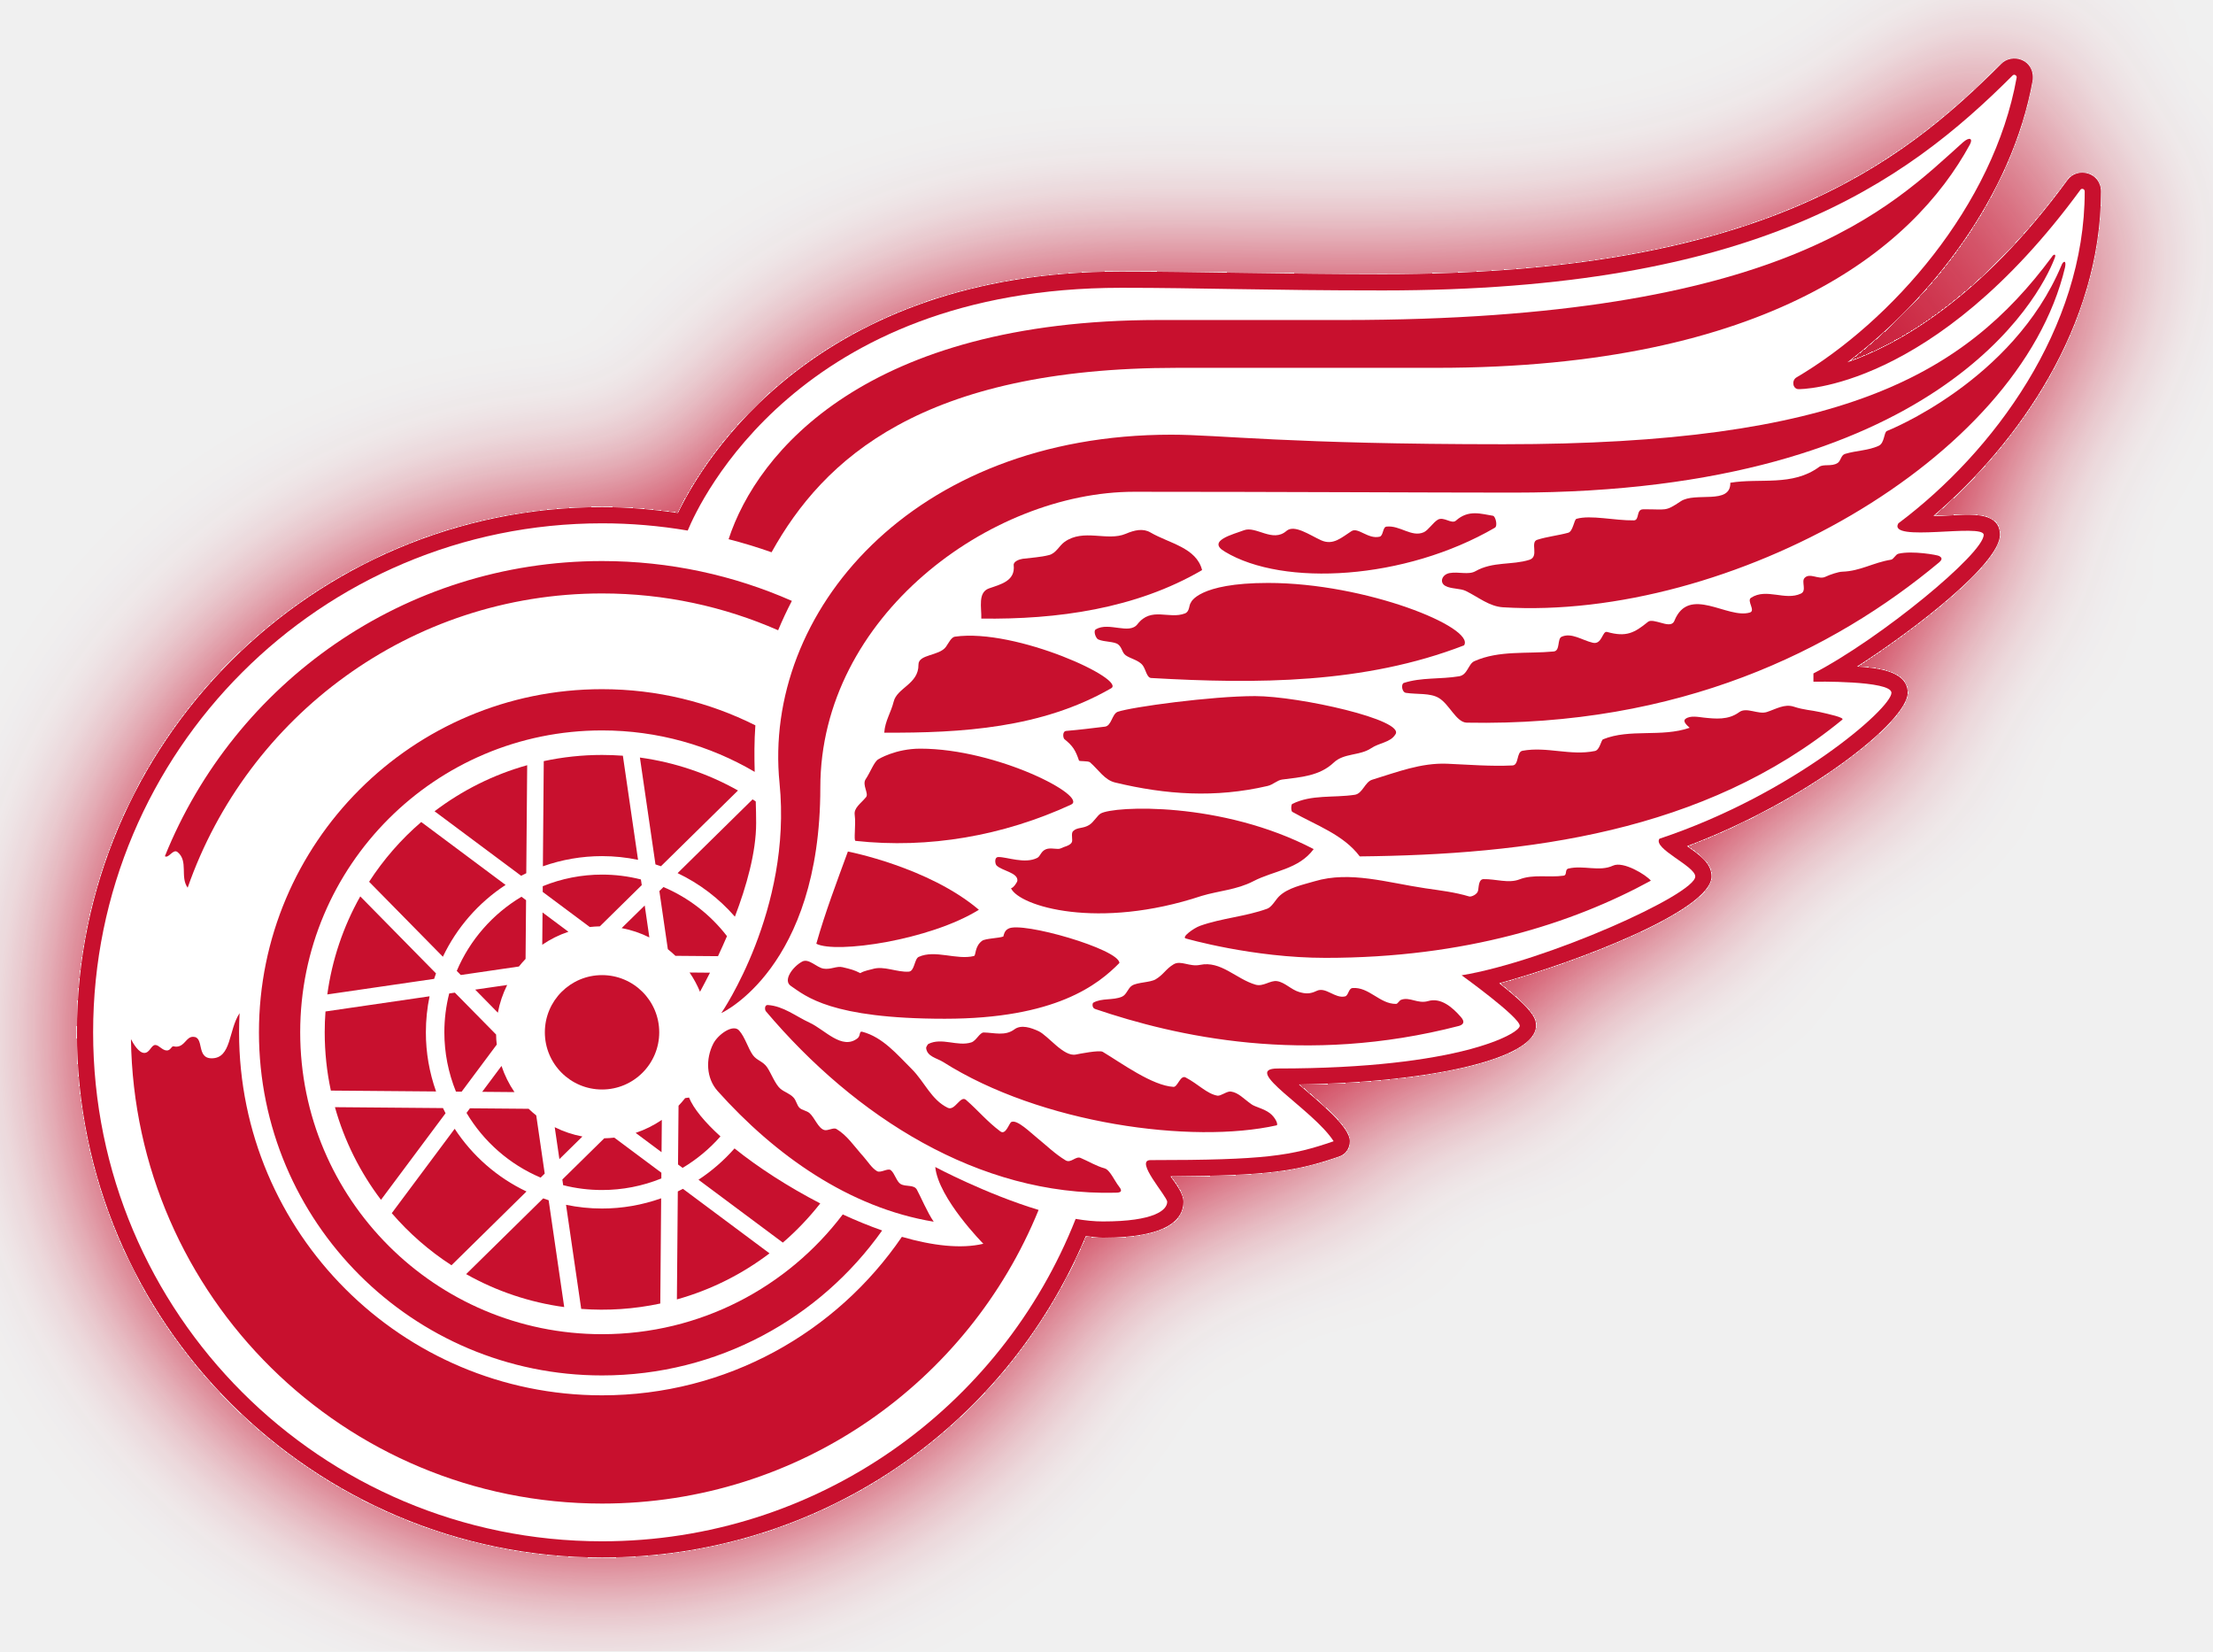
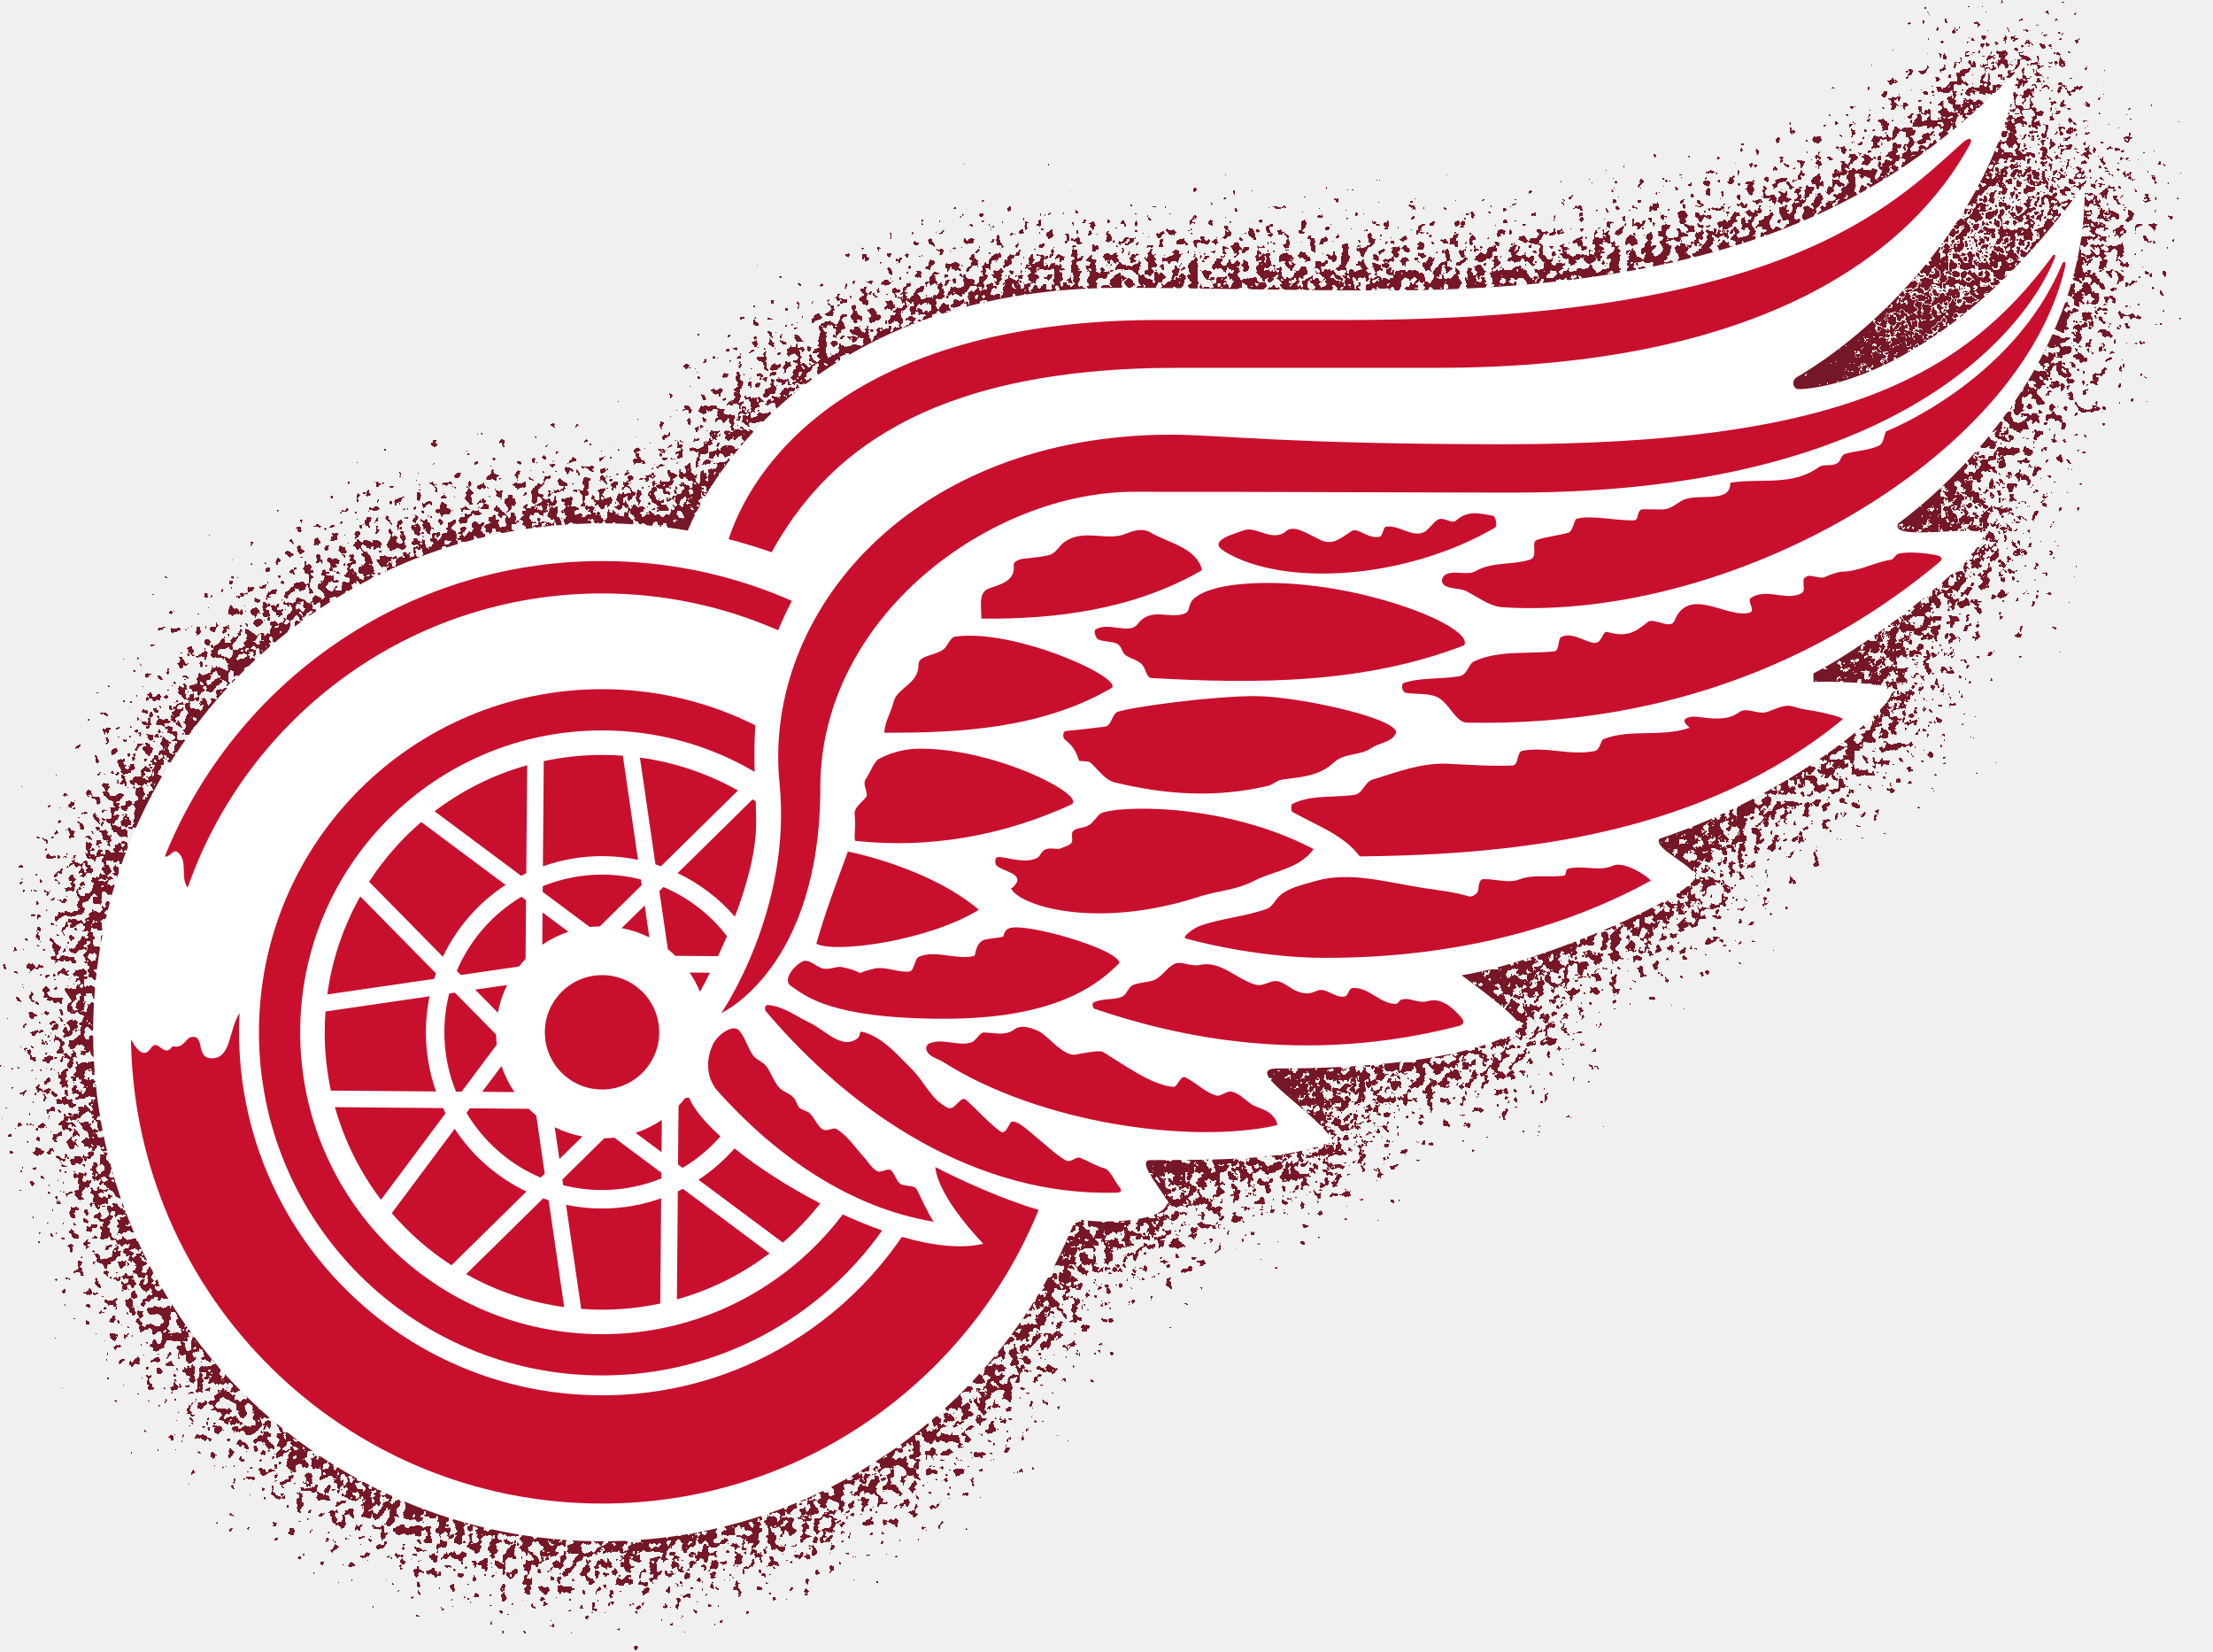
<svg xmlns="http://www.w3.org/2000/svg" width="63" height="47" viewBox="0 0 63 47" fill="none">
  <g clip-path="url(#clip0_29_2699)">
-     <g filter="url(#filter0_d_29_2699)">
-       <path d="M55.04 14.685C57.462 12.614 59.81 9.276 59.81 5.454C59.81 4.9 59.135 4.745 58.861 5.121C56.365 8.527 54.011 9.821 52.589 10.314C54.954 8.524 57.273 5.601 57.866 2.286C57.931 1.681 57.273 1.505 56.969 1.821C54.074 4.716 50.088 7.805 39.377 7.805C36.788 7.805 33.83 7.73 31.916 7.73C23.22 7.73 20.021 13.109 19.3 14.602C18.584 14.499 17.86 14.435 17.139 14.435C8.896 14.435 2.19 21.141 2.19 29.384C2.19 37.627 8.896 44.333 17.139 44.333C23.205 44.333 28.568 40.751 30.911 35.184C31.076 35.201 31.251 35.23 31.399 35.23C33.293 35.23 33.69 34.675 33.69 34.209C33.69 33.959 33.443 33.657 33.32 33.482C36.099 33.467 36.914 33.336 38.116 32.921C38.312 32.86 38.427 32.678 38.427 32.485C38.427 32.075 37.586 31.396 36.977 30.869C40.864 30.803 43.726 30.109 43.726 29.2C43.726 29.023 43.709 28.799 42.678 27.987C44.87 27.39 48.723 25.912 48.723 24.949C48.723 24.576 48.401 24.347 48.025 24.085C51.438 22.799 54.308 20.532 54.308 19.72C54.308 19.065 53.343 19.009 52.865 18.972C54.565 17.883 56.934 16.026 56.934 15.224C56.934 14.394 55.632 14.721 55.04 14.685H55.04Z" fill="#C8102E" />
+     <g filter="url(#filter0_g_29_2699)">
+       <path d="M55.04 14.685C57.462 12.614 59.81 9.276 59.81 5.454C59.81 4.9 59.135 4.745 58.861 5.121C56.365 8.527 54.011 9.821 52.589 10.314C54.954 8.524 57.273 5.601 57.866 2.286C57.931 1.681 57.273 1.505 56.969 1.821C54.074 4.716 50.088 7.805 39.377 7.805C36.788 7.805 33.83 7.73 31.916 7.73C23.22 7.73 20.021 13.109 19.3 14.602C18.584 14.499 17.86 14.435 17.139 14.435C8.896 14.435 2.19 21.141 2.19 29.384C2.19 37.627 8.896 44.333 17.139 44.333C23.205 44.333 28.568 40.751 30.911 35.184C31.076 35.201 31.251 35.23 31.399 35.23C33.293 35.23 33.69 34.675 33.69 34.209C33.69 33.959 33.443 33.657 33.32 33.482C36.099 33.467 36.914 33.336 38.116 32.921C38.312 32.86 38.427 32.678 38.427 32.485C38.427 32.075 37.586 31.396 36.977 30.869C40.864 30.803 43.726 30.109 43.726 29.2C43.726 29.023 43.709 28.799 42.678 27.987C44.87 27.39 48.723 25.912 48.723 24.949C48.723 24.576 48.401 24.347 48.025 24.085C51.438 22.799 54.308 20.532 54.308 19.72C54.308 19.065 53.343 19.009 52.865 18.972C54.565 17.883 56.934 16.026 56.934 15.224C56.934 14.394 55.632 14.721 55.04 14.685H55.04Z" fill="#751726" />
    </g>
    <path d="M54.042 14.897C56.762 12.859 59.348 9.339 59.348 5.453C59.348 5.372 59.267 5.359 59.233 5.393C55.029 11.134 51.205 11.077 51.205 11.077C51.038 11.077 50.999 10.843 51.131 10.75C53.846 9.154 56.758 5.86 57.411 2.205C57.42 2.156 57.347 2.096 57.296 2.147C54.208 5.236 49.964 8.267 39.377 8.267C35.986 8.267 34.217 8.192 31.916 8.192C22.735 8.192 19.912 14.294 19.578 15.102C18.772 14.965 17.956 14.896 17.139 14.896C9.138 14.896 2.651 21.382 2.651 29.384C2.651 37.385 9.138 43.872 17.139 43.872C23.265 43.872 28.503 40.069 30.622 34.695C30.893 34.741 31.154 34.768 31.398 34.768C32.874 34.768 33.228 34.438 33.228 34.209C33.228 34.054 32.285 33.022 32.753 33.022C36.027 33.022 36.764 32.9 37.966 32.485C37.389 31.582 35.3 30.414 36.376 30.414C41.564 30.414 43.265 29.413 43.265 29.2C43.265 28.952 41.61 27.761 41.61 27.761C44 27.367 48.261 25.461 48.261 24.949C48.261 24.652 47.046 24.155 47.241 23.874C51.03 22.613 53.846 20.165 53.846 19.72C53.846 19.363 51.625 19.404 51.625 19.404V19.169C53.546 18.17 56.472 15.755 56.472 15.224C56.472 14.886 53.726 15.453 54.042 14.897Z" fill="white" />
    <path d="M20.696 26.647C20.227 26.038 19.605 25.553 18.888 25.249L18.771 25.363L19.012 27.018C19.087 27.078 19.159 27.141 19.228 27.207L20.44 27.217C20.528 27.029 20.613 26.839 20.696 26.647ZM15.45 25.388L16.79 26.387C16.886 26.376 16.981 26.37 17.077 26.368L18.27 25.194L18.245 25.033C17.884 24.941 17.512 24.895 17.139 24.895C16.56 24.895 15.987 25.007 15.451 25.225L15.45 25.388ZM18.354 25.774L17.697 26.418C17.971 26.469 18.237 26.559 18.486 26.683L18.354 25.774ZM18.841 31.877C18.611 32.034 18.36 32.158 18.096 32.247L18.833 32.796L18.841 31.877H18.841ZM12.853 36.015L14.988 33.915C14.153 33.519 13.446 32.897 12.944 32.13L11.153 34.532C11.646 35.105 12.219 35.605 12.853 36.015ZM19.631 27.682C19.749 27.854 19.848 28.037 19.928 28.23C20.026 28.05 20.12 27.869 20.212 27.687L19.631 27.682ZM15.619 34.164C15.566 34.147 15.514 34.13 15.463 34.111L13.27 36.267C14.133 36.754 15.08 37.072 16.062 37.205L15.619 34.164ZM19.615 31.241L19.505 31.257C19.446 31.332 19.383 31.404 19.317 31.473L19.302 33.146L19.433 33.243C19.836 33.002 20.2 32.7 20.51 32.347C20.065 31.943 19.746 31.56 19.615 31.241ZM15.437 26.892C15.667 26.734 15.917 26.61 16.182 26.522L15.445 25.972L15.437 26.892V26.892ZM12.684 31.688C12.659 31.64 12.634 31.59 12.611 31.541L9.535 31.515C9.806 32.482 10.256 33.374 10.846 34.152L12.684 31.688ZM18.828 33.381L17.488 32.382C17.393 32.393 17.297 32.399 17.202 32.401L16.009 33.574L16.032 33.735C16.394 33.827 16.765 33.873 17.139 33.873C17.717 33.873 18.291 33.762 18.827 33.544L18.828 33.381ZM15.925 32.994L16.58 32.35C16.306 32.298 16.041 32.209 15.792 32.085L15.925 32.994ZM19.296 33.913L19.27 36.987C20.237 36.717 21.128 36.267 21.907 35.676L19.442 33.839C19.393 33.864 19.345 33.889 19.296 33.913ZM14.646 31.086C14.489 30.856 14.365 30.605 14.277 30.341L13.727 31.078L14.646 31.086V31.086ZM15.05 31.561L13.378 31.547L13.281 31.678C13.767 32.495 14.506 33.146 15.391 33.52L15.507 33.405L15.266 31.75C15.191 31.691 15.119 31.628 15.05 31.561ZM14.962 27.295L14.976 25.623L14.846 25.525C14.028 26.013 13.378 26.751 13.003 27.636L13.118 27.753L14.773 27.511C14.832 27.436 14.896 27.364 14.962 27.295ZM13.528 28.169L14.173 28.826C14.224 28.552 14.314 28.286 14.438 28.037L13.528 28.169ZM12.788 28.278C12.696 28.64 12.65 29.011 12.65 29.385C12.65 29.963 12.762 30.536 12.98 31.072L13.142 31.074L14.142 29.733C14.13 29.638 14.124 29.542 14.123 29.447L12.949 28.255L12.788 28.278V28.278ZM16.114 34.294L16.546 37.257C17.3 37.314 18.058 37.262 18.797 37.104L18.822 34.109C18.282 34.301 17.712 34.4 17.139 34.4C16.788 34.4 16.445 34.363 16.114 34.294ZM21.526 23.429C21.526 23.224 21.521 23.02 21.515 22.814C21.485 22.793 21.455 22.773 21.425 22.753L19.29 24.853C19.913 25.15 20.468 25.572 20.921 26.092C21.25 25.23 21.526 24.259 21.526 23.429V23.429ZM14.836 24.929C14.884 24.904 14.933 24.879 14.982 24.856L15.008 21.781C14.041 22.051 13.15 22.501 12.371 23.092L14.836 24.929ZM18.164 24.475L17.732 21.511C17.536 21.497 17.339 21.489 17.139 21.489C16.57 21.489 16.015 21.55 15.48 21.665L15.455 24.659C15.996 24.467 16.565 24.369 17.139 24.369C17.49 24.369 17.833 24.406 18.164 24.475ZM23.351 34.255C22.44 33.783 21.581 33.229 20.911 32.689C20.61 33.03 20.265 33.331 19.885 33.581L22.286 35.37C22.676 35.035 23.032 34.66 23.351 34.255ZM21.009 22.501C20.145 22.015 19.198 21.697 18.217 21.563L18.66 24.605C18.712 24.622 18.764 24.639 18.816 24.657L21.009 22.501ZM9.244 29.385C9.244 29.954 9.304 30.508 9.419 31.043L12.414 31.068C12.222 30.527 12.123 29.958 12.124 29.385C12.124 29.033 12.16 28.691 12.229 28.359L9.266 28.791C9.251 28.989 9.244 29.187 9.244 29.385ZM9.318 28.306L12.359 27.863C12.376 27.81 12.394 27.76 12.412 27.707L10.256 25.515C9.77 26.378 9.451 27.325 9.318 28.306ZM10.508 25.099L12.608 27.233C13.004 26.401 13.622 25.694 14.393 25.189L11.992 23.398C11.418 23.891 10.919 24.464 10.508 25.099Z" fill="#C8102E" />
    <path d="M17.139 31.012C18.038 31.012 18.767 30.283 18.767 29.384C18.767 28.485 18.038 27.756 17.139 27.756C16.24 27.756 15.511 28.485 15.511 29.384C15.511 30.283 16.24 31.012 17.139 31.012Z" fill="#C8102E" />
    <path d="M17.139 19.617C11.745 19.617 7.372 23.99 7.372 29.384C7.372 34.779 11.745 39.151 17.139 39.151C20.432 39.151 23.344 37.522 25.113 35.025C24.742 34.894 24.365 34.74 23.992 34.568C22.423 36.639 19.937 37.977 17.139 37.977C12.393 37.977 8.546 34.13 8.546 29.384C8.546 24.638 12.393 20.791 17.139 20.791C18.724 20.791 20.21 21.222 21.485 21.971C21.473 21.545 21.471 21.107 21.504 20.646C20.191 19.988 18.708 19.617 17.139 19.617Z" fill="#C8102E" />
    <path d="M27.994 35.403C27.363 35.554 26.549 35.459 25.675 35.206C23.815 37.929 20.686 39.717 17.139 39.717C11.433 39.717 6.806 35.091 6.806 29.384C6.806 29.201 6.812 29.02 6.82 28.84C6.501 29.324 6.593 30.124 6.026 30.124C5.577 30.124 5.826 29.512 5.497 29.512C5.293 29.512 5.264 29.793 5.01 29.793C4.98 29.793 4.953 29.782 4.934 29.782C4.879 29.782 4.855 29.901 4.751 29.901C4.619 29.901 4.526 29.745 4.421 29.745C4.303 29.745 4.265 29.971 4.108 29.971C3.947 29.971 3.791 29.701 3.728 29.578C3.832 36.897 9.796 42.798 17.139 42.798C22.758 42.798 27.57 39.342 29.567 34.44C28.062 33.985 26.625 33.218 26.625 33.218C26.716 34.114 27.994 35.403 27.994 35.403ZM5.057 24.256C5.367 24.512 5.12 24.96 5.342 25.268C7.044 20.392 11.682 16.892 17.139 16.892C18.922 16.892 20.617 17.267 22.152 17.94C22.27 17.656 22.401 17.377 22.543 17.104C20.889 16.375 19.061 15.97 17.139 15.97C11.503 15.97 6.68 19.447 4.694 24.372C4.805 24.444 4.926 24.148 5.057 24.256ZM33.518 10.47H40.898C50.327 10.47 54.454 7.099 56.08 4.112C56.174 3.932 56.059 3.894 55.88 4.053C53.827 5.895 50.765 9.109 38.26 9.109H32.983C24.683 9.109 21.557 12.852 20.742 15.348C21.155 15.454 21.563 15.578 21.965 15.72C23.441 13.063 26.253 10.47 33.518 10.47Z" fill="#C8102E" />
    <path d="M33.345 12.373C25.959 12.373 21.705 17.446 22.192 22.292C22.555 25.903 20.534 28.837 20.534 28.837C20.534 28.837 23.353 27.561 23.353 22.419C23.353 17.545 28.201 13.998 32.288 13.998C36.239 13.998 40.824 14.022 43.097 14.022C55.152 14.022 58.069 8.453 58.485 7.366C58.558 7.203 58.452 7.236 58.413 7.312C55.896 10.706 52.371 12.645 42.808 12.645C36.665 12.645 34.722 12.373 33.345 12.373Z" fill="#C8102E" />
    <path d="M36.099 16.593C34.104 16.593 33.904 17.149 33.904 17.149C33.841 17.226 33.873 17.408 33.733 17.461C33.278 17.637 32.774 17.259 32.382 17.767C32.145 18.073 31.57 17.695 31.198 17.912C31.114 17.961 31.199 18.173 31.264 18.201C31.438 18.278 31.726 18.255 31.834 18.345C31.949 18.439 31.939 18.573 32.045 18.652C32.177 18.748 32.424 18.791 32.534 18.943C32.62 19.06 32.647 19.293 32.772 19.299C35.766 19.47 38.839 19.469 41.68 18.369C42.001 17.862 38.893 16.593 36.099 16.593ZM24.332 23.195C24.371 23.485 24.296 23.93 24.356 23.935C26.439 24.163 28.555 23.792 30.483 22.907C31.02 22.68 28.389 21.31 26.2 21.31C25.489 21.31 25.005 21.612 25.005 21.612C24.883 21.683 24.785 21.968 24.643 22.181C24.537 22.34 24.74 22.588 24.655 22.69C24.498 22.879 24.304 22.995 24.332 23.195V23.195ZM27.181 18.123C27.081 18.14 27.005 18.303 26.93 18.41C26.741 18.676 26.142 18.617 26.147 18.92C26.154 19.473 25.538 19.574 25.441 19.972C25.364 20.284 25.196 20.519 25.173 20.855C27.384 20.867 29.659 20.724 31.619 19.599C32.131 19.365 28.919 17.872 27.181 18.123ZM34.221 16.227C34.06 15.586 33.282 15.466 32.751 15.156C32.541 15.032 32.294 15.089 32.051 15.193C31.524 15.419 30.847 15.035 30.304 15.426C30.149 15.538 30.066 15.747 29.866 15.799C29.618 15.863 29.367 15.873 29.114 15.906C29.021 15.919 28.846 15.981 28.858 16.087C28.908 16.538 28.489 16.632 28.156 16.748C27.83 16.863 27.946 17.292 27.936 17.608C30.09 17.636 32.331 17.332 34.221 16.227ZM23.239 26.863C23.793 27.151 26.471 26.764 27.867 25.896C26.433 24.68 24.138 24.238 24.138 24.238C23.82 25.107 23.491 25.971 23.239 26.863V26.863Z" fill="#C8102E" />
    <path d="M22.838 27.37C22.576 27.509 22.277 27.904 22.514 28.064C22.939 28.352 23.644 28.998 26.896 28.998C30.063 28.998 31.268 28.019 31.867 27.411C31.867 27.019 29.081 26.217 28.707 26.434C28.592 26.491 28.578 26.607 28.563 26.657C28.438 26.706 28.051 26.712 27.959 26.779C27.743 26.938 27.786 27.197 27.728 27.212C27.234 27.335 26.622 27.024 26.154 27.237C26.028 27.295 26.039 27.644 25.873 27.657C25.534 27.682 25.161 27.481 24.838 27.584C24.781 27.603 24.606 27.628 24.491 27.7C24.314 27.609 24.22 27.587 23.988 27.531C23.817 27.489 23.651 27.607 23.441 27.571C23.245 27.537 23.024 27.271 22.838 27.37ZM35.679 25.084C36.264 24.779 36.968 24.75 37.398 24.169C34.773 22.798 31.707 22.94 31.333 23.157C31.241 23.211 31.133 23.402 31.015 23.477C30.835 23.595 30.668 23.538 30.549 23.658C30.477 23.729 30.556 23.918 30.505 23.988C30.439 24.081 30.294 24.097 30.203 24.146C30.111 24.197 29.916 24.114 29.772 24.175C29.627 24.237 29.621 24.372 29.527 24.42C29.175 24.599 28.664 24.391 28.422 24.395C28.296 24.397 28.329 24.594 28.369 24.634C28.526 24.79 28.98 24.837 28.963 25.067C28.959 25.114 28.85 25.275 28.781 25.284C29.022 25.798 31.261 26.479 34.206 25.502C34.698 25.354 35.206 25.329 35.679 25.084V25.084ZM39.03 21.3C39.271 21.138 39.578 21.137 39.721 20.909C40.039 20.496 36.972 19.814 35.728 19.814C34.491 19.814 32.207 20.125 31.816 20.262C31.653 20.33 31.645 20.661 31.454 20.684C31.087 20.729 30.724 20.774 30.355 20.805C30.234 20.815 30.264 21.009 30.302 21.039C30.542 21.233 30.616 21.353 30.717 21.649C30.727 21.677 30.976 21.653 31.031 21.699C31.27 21.906 31.442 22.2 31.742 22.273C33.194 22.622 34.598 22.718 36.085 22.372C36.244 22.336 36.361 22.206 36.503 22.189C37.024 22.122 37.567 22.09 37.971 21.705C38.257 21.433 38.712 21.514 39.03 21.3ZM42.557 15.021C42.643 14.968 42.573 14.692 42.502 14.681C42.169 14.63 41.808 14.496 41.448 14.819C41.326 14.929 41.099 14.693 40.93 14.794C40.794 14.876 40.659 15.094 40.532 15.15C40.187 15.304 39.852 14.945 39.47 14.99C39.358 15.002 39.386 15.251 39.274 15.277C38.946 15.355 38.66 14.998 38.475 15.118C38.191 15.3 37.953 15.533 37.61 15.379C37.281 15.229 36.846 14.918 36.621 15.114C36.23 15.455 35.755 14.961 35.411 15.094C35.12 15.207 34.336 15.393 34.87 15.703C36.531 16.708 39.997 16.509 42.557 15.021V15.021ZM26.103 33.865C26.016 33.708 25.792 33.792 25.637 33.701C25.525 33.633 25.471 33.4 25.361 33.309C25.277 33.239 25.072 33.398 24.967 33.336C24.817 33.249 24.703 33.059 24.587 32.929C24.457 32.785 24.338 32.629 24.21 32.485C24.091 32.349 23.963 32.226 23.81 32.135C23.728 32.087 23.569 32.192 23.469 32.166C23.294 32.119 23.192 31.814 23.048 31.686C22.965 31.613 22.833 31.603 22.76 31.533C22.686 31.461 22.67 31.329 22.591 31.242C22.487 31.128 22.335 31.087 22.223 30.996C22.071 30.871 21.957 30.556 21.84 30.382C21.722 30.208 21.549 30.189 21.436 30.037C21.296 29.846 21.213 29.525 21.041 29.332C20.868 29.137 20.436 29.448 20.304 29.711C20.087 30.141 20.1 30.687 20.43 31.056C22.055 32.872 24.166 34.378 26.581 34.775C26.401 34.515 26.211 34.062 26.103 33.865ZM31.447 33.257C31.201 33.189 30.985 33.053 30.76 32.959C30.621 32.902 30.487 33.118 30.337 33.029C30.034 32.848 29.773 32.589 29.532 32.396C29.341 32.243 28.957 31.858 28.792 31.936C28.727 31.965 28.634 32.322 28.477 32.204C28.099 31.921 27.854 31.617 27.501 31.308C27.34 31.167 27.186 31.632 26.981 31.533C26.51 31.304 26.32 30.793 25.957 30.431C25.534 30.01 25.13 29.522 24.547 29.368C24.451 29.342 24.504 29.483 24.413 29.554C23.969 29.901 23.48 29.308 23.048 29.11C22.652 28.927 22.303 28.637 21.858 28.607C21.763 28.6 21.767 28.742 21.803 28.785C24.342 31.788 27.864 34.041 31.733 33.95C31.823 33.948 32.006 33.958 31.855 33.771C31.735 33.624 31.6 33.3 31.447 33.257ZM35.041 31.07C34.928 31.053 34.752 31.206 34.654 31.187C34.354 31.131 34.117 30.861 33.753 30.669C33.603 30.59 33.525 30.945 33.407 30.937C32.803 30.903 31.931 30.263 31.393 29.94C31.297 29.883 30.721 29.998 30.626 30.017C30.28 30.087 29.839 29.48 29.567 29.352C29.36 29.256 29.073 29.154 28.877 29.301C28.611 29.499 28.296 29.393 28.005 29.389C27.892 29.386 27.792 29.626 27.652 29.671C27.255 29.798 26.816 29.522 26.427 29.716C26.415 29.722 26.362 29.803 26.365 29.831C26.392 30.075 26.665 30.116 26.845 30.226C29.634 31.996 33.942 32.569 36.343 32.032C36.397 32.015 36.312 31.81 36.15 31.686C35.983 31.558 35.736 31.509 35.632 31.436C35.39 31.266 35.261 31.103 35.041 31.07ZM40.656 28.495C40.361 28.582 40.133 28.366 39.887 28.459C39.831 28.481 39.792 28.574 39.745 28.575C39.283 28.584 38.975 28.086 38.504 28.124C38.388 28.133 38.39 28.339 38.291 28.362C38.001 28.43 37.743 28.079 37.482 28.205C37.295 28.296 37.164 28.29 36.985 28.237C36.754 28.169 36.581 27.963 36.358 27.928C36.16 27.897 35.965 28.093 35.742 28.028C35.188 27.866 34.757 27.339 34.161 27.465C33.867 27.527 33.614 27.326 33.411 27.448C33.189 27.58 33.125 27.741 32.9 27.875C32.747 27.968 32.389 27.956 32.228 28.053C32.107 28.127 32.076 28.314 31.937 28.372C31.677 28.48 31.368 28.403 31.124 28.541C31.096 28.557 31.079 28.694 31.184 28.723C33.459 29.494 37.14 30.342 41.538 29.201C41.673 29.159 41.702 29.078 41.591 28.951C41.35 28.672 41.018 28.387 40.656 28.495ZM45.919 24.64C45.53 24.821 45.08 24.62 44.65 24.723C44.537 24.749 44.623 24.91 44.511 24.926C44.088 24.985 43.65 24.877 43.254 25.032C42.945 25.152 42.573 25.016 42.233 25.024C42.103 25.028 42.1 25.202 42.08 25.343C42.062 25.462 41.881 25.533 41.828 25.518C41.406 25.392 41.001 25.347 40.573 25.284C39.498 25.125 38.434 24.783 37.424 25.085C37.094 25.184 36.657 25.267 36.404 25.523C36.307 25.623 36.204 25.819 36.075 25.866C35.456 26.091 34.782 26.133 34.166 26.352C33.98 26.418 33.625 26.679 33.758 26.713C33.758 26.713 35.659 27.265 37.734 27.265C41.727 27.265 44.771 26.283 46.997 25.068C46.87 24.907 46.213 24.503 45.919 24.64ZM50.3 20.267C50.056 20.348 49.721 20.117 49.512 20.271C49.199 20.502 48.832 20.46 48.511 20.427C48.358 20.411 48.118 20.357 47.982 20.463C47.895 20.532 48.02 20.642 48.102 20.716C47.294 20.995 46.403 20.733 45.636 21.044C45.579 21.067 45.544 21.349 45.403 21.377C44.699 21.519 44.041 21.243 43.343 21.37C43.166 21.403 43.245 21.779 43.059 21.788C42.432 21.818 41.822 21.766 41.197 21.739C40.452 21.709 39.767 21.979 39.064 22.194C38.855 22.257 38.792 22.589 38.568 22.623C37.96 22.715 37.342 22.609 36.789 22.883C36.751 22.901 36.749 23.087 36.79 23.109C37.468 23.493 38.246 23.757 38.71 24.377C43.432 24.328 48.514 23.71 52.446 20.486C52.524 20.424 52.058 20.326 51.807 20.268C51.563 20.212 51.362 20.212 51.066 20.115C50.802 20.028 50.558 20.183 50.3 20.267ZM55.204 15.826C55.156 15.797 54.441 15.668 54.046 15.761C53.961 15.781 53.911 15.919 53.832 15.932C53.322 16.014 52.962 16.257 52.444 16.273C52.336 16.276 52.102 16.353 51.963 16.419C51.775 16.51 51.517 16.289 51.37 16.454C51.276 16.56 51.441 16.815 51.269 16.896C50.817 17.109 50.29 16.728 49.848 17.016C49.719 17.099 49.984 17.381 49.818 17.434C49.182 17.632 48.083 16.646 47.667 17.67C47.602 17.831 47.403 17.758 47.279 17.726C47.158 17.695 46.989 17.639 46.917 17.699C46.528 18.015 46.299 18.142 45.751 17.988C45.613 17.948 45.61 18.36 45.341 18.295C45.033 18.221 44.738 17.999 44.456 18.125C44.326 18.183 44.422 18.525 44.232 18.544C43.466 18.617 42.677 18.506 41.972 18.82C41.798 18.897 41.782 19.21 41.538 19.25C41.001 19.339 40.466 19.276 39.965 19.439C39.883 19.465 39.902 19.704 40.026 19.722C40.348 19.77 40.713 19.72 40.96 19.867C41.263 20.048 41.455 20.558 41.752 20.57C47.817 20.687 52.199 18.514 55.204 16.007C55.323 15.904 55.261 15.861 55.204 15.826ZM53.717 12.268C53.626 12.309 53.655 12.61 53.482 12.69C53.183 12.827 52.844 12.823 52.525 12.92C52.404 12.958 52.411 13.118 52.31 13.181C52.14 13.289 51.911 13.199 51.787 13.291C51.021 13.852 50.11 13.601 49.259 13.741C49.273 14.382 48.26 13.991 47.846 14.27C47.392 14.573 47.453 14.491 46.778 14.497C46.569 14.499 46.682 14.808 46.513 14.812C45.976 14.821 45.281 14.651 44.88 14.768C44.808 14.788 44.785 15.127 44.642 15.165C44.35 15.244 44.043 15.275 43.763 15.364C43.546 15.433 43.829 15.843 43.538 15.935C43.045 16.091 42.501 15.977 42.003 16.259C41.808 16.371 41.521 16.266 41.268 16.312C41.052 16.351 40.969 16.578 41.146 16.677C41.305 16.767 41.572 16.744 41.729 16.821C42.093 17.001 42.396 17.261 42.788 17.286C49.195 17.68 57.482 13.126 58.788 7.61C58.833 7.388 58.731 7.429 58.686 7.553C57.296 10.862 53.717 12.268 53.717 12.268Z" fill="#C8102E" />
  </g>
  <defs>
-     <filter id="filter0_d_29_2699" x="-1.81" y="-2.333" width="65.62" height="50.667" filterUnits="userSpaceOnUse" color-interpolation-filters="sRGB">
+     <filter id="filter0_g_29_2699" x="-1.71" y="-2.233" width="65.42" height="50.467" filterUnits="userSpaceOnUse" color-interpolation-filters="sRGB">
      <feFlood flood-opacity="0" result="BackgroundImageFix" />
-       <feColorMatrix in="SourceAlpha" type="matrix" values="0 0 0 0 0 0 0 0 0 0 0 0 0 0 0 0 0 0 127 0" result="hardAlpha" />
-       <feOffset />
-       <feGaussianBlur stdDeviation="2" />
-       <feComposite in2="hardAlpha" operator="out" />
-       <feColorMatrix type="matrix" values="0 0 0 0 0.784 0 0 0 0 0.063 0 0 0 0 0.18 0 0 0 1 0" />
-       <feBlend mode="normal" in2="BackgroundImageFix" result="effect1_dropShadow_29_2699" />
-       <feBlend mode="normal" in="SourceGraphic" in2="effect1_dropShadow_29_2699" result="shape" />
+       <feBlend mode="normal" in="SourceGraphic" in2="BackgroundImageFix" result="shape" />
+       <feTurbulence type="fractalNoise" baseFrequency="4.167 4.167" numOctaves="3" seed="8806" />
+       <feDisplacementMap in="shape" scale="7.8" xChannelSelector="R" yChannelSelector="G" result="displacedImage" width="100%" height="100%" />
+       <feMerge result="effect1_texture_29_2699">
+         <feMergeNode in="displacedImage" />
+       </feMerge>
    </filter>
    <clipPath id="clip0_29_2699">
      <rect width="63" height="47" fill="white" />
    </clipPath>
  </defs>
</svg>
